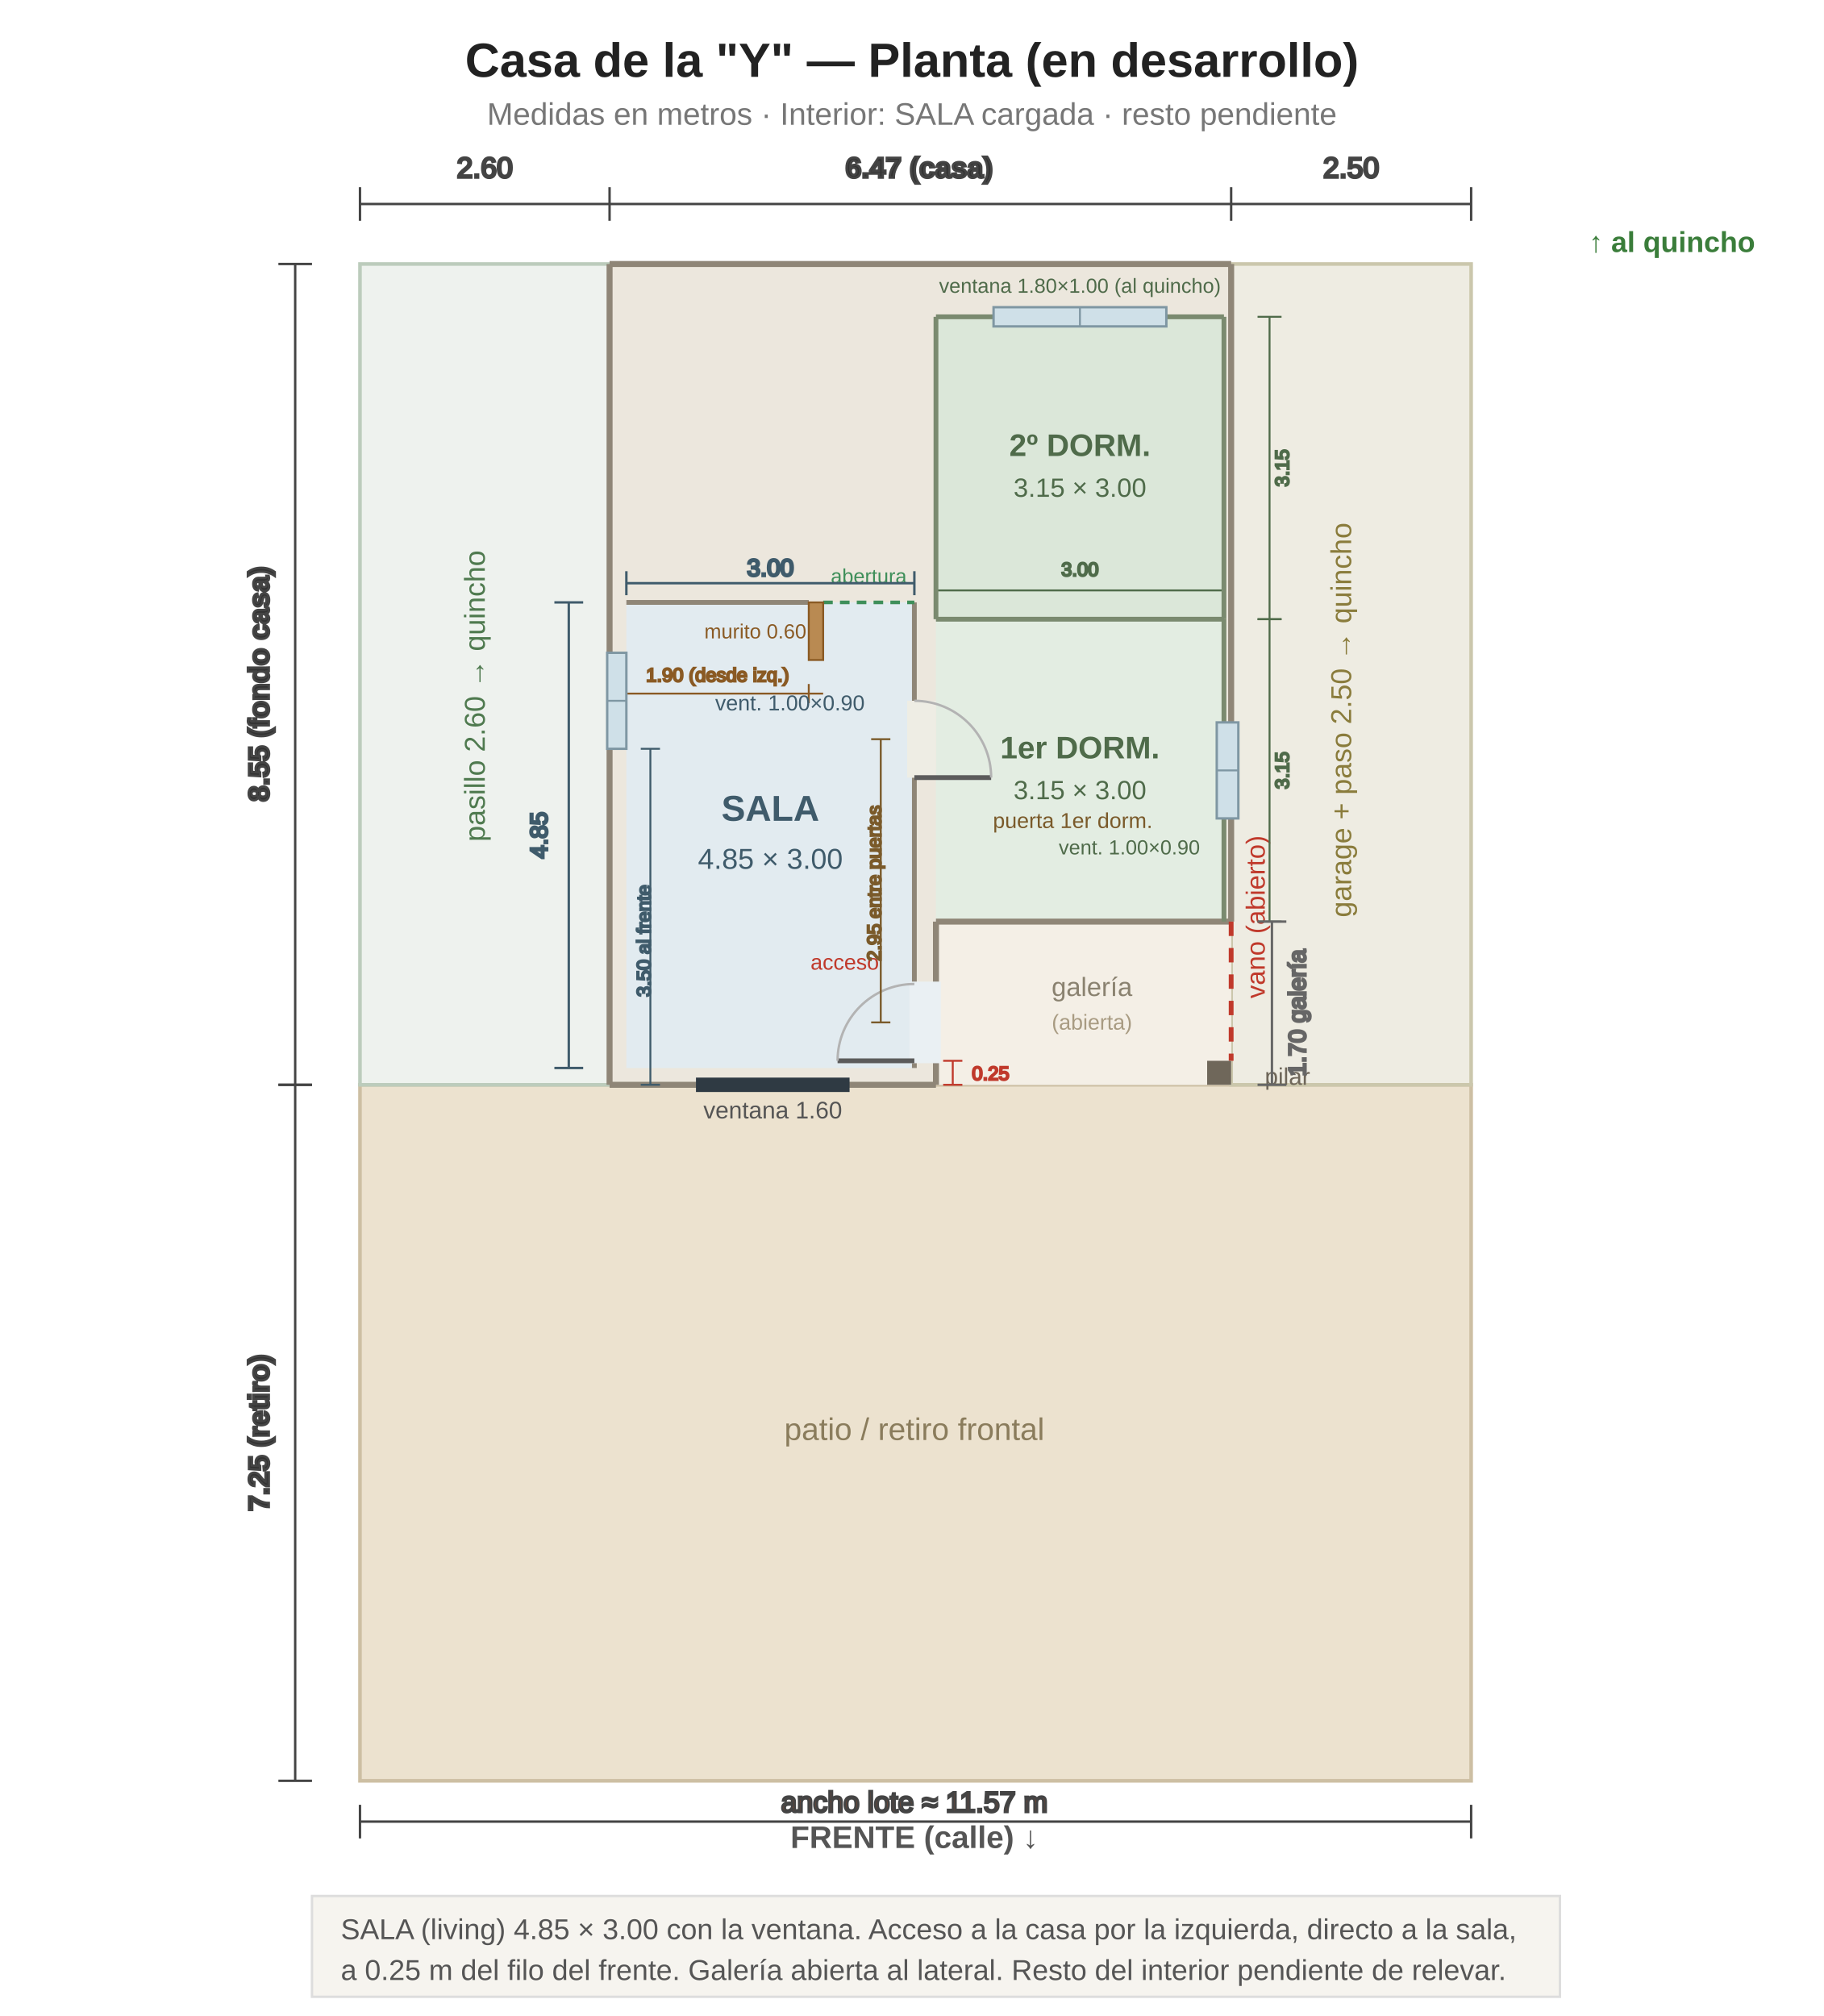
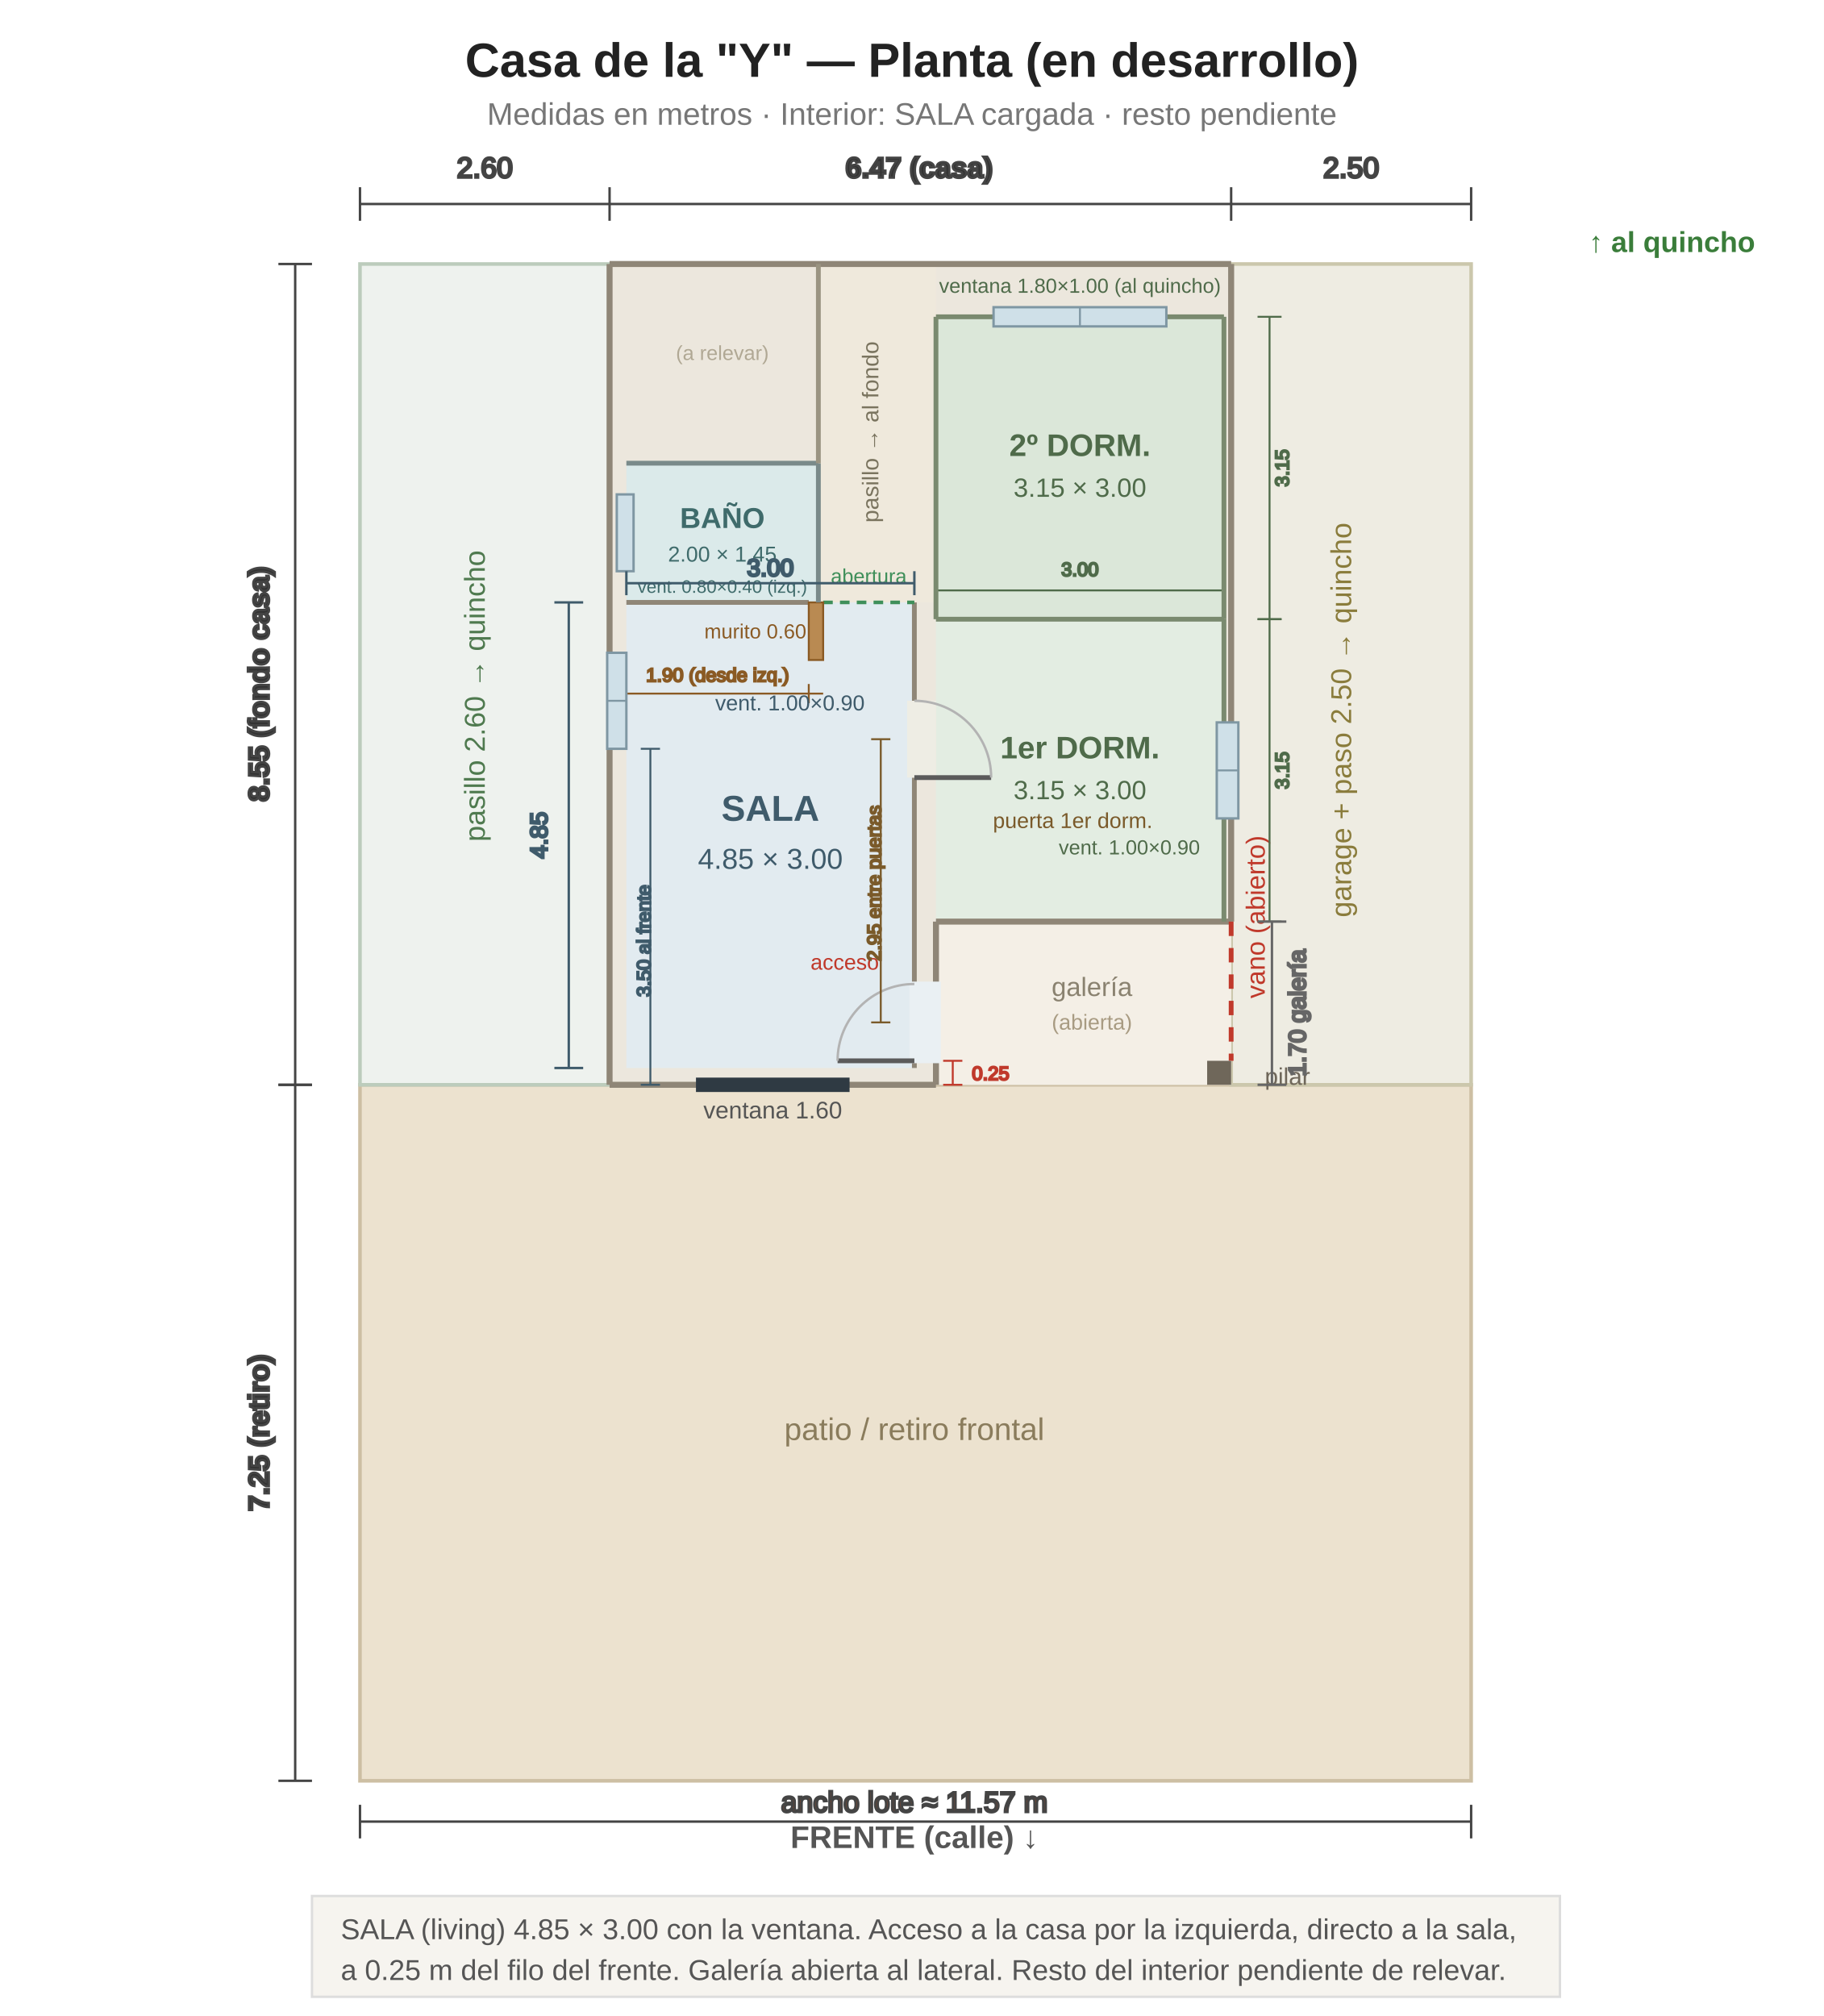
<svg xmlns="http://www.w3.org/2000/svg" viewBox="0 0 760 840" font-family="Arial, Helvetica, sans-serif">
  <rect x="0" y="0" width="760" height="840" fill="#ffffff" />
  <text x="380" y="32" text-anchor="middle" font-size="20" font-weight="bold" fill="#222">Casa de la "Y" — Planta (en desarrollo)</text>
  <text x="380" y="52" text-anchor="middle" font-size="13" fill="#777">Medidas en metros · Interior: SALA cargada · resto pendiente</text>
  <text x="662" y="105" font-size="12" fill="#3a7d3a" font-weight="bold">↑ al quincho</text>
  <rect x="150" y="452" width="463" height="290" fill="#ece2cf" stroke="#cdbfa3" stroke-width="1.5" />
  <text x="381" y="600" text-anchor="middle" font-size="13" fill="#8a7c5c">patio / retiro frontal</text>
  <rect x="150" y="110" width="104" height="342" fill="#eef2ee" stroke="#bcccbc" stroke-width="1.5" />
  <text x="202" y="290" text-anchor="middle" font-size="12" fill="#4f7a4f" transform="rotate(-90 202 290)">pasillo 2.60 → quincho</text>
  <rect x="513" y="110" width="100" height="342" fill="#eeece2" stroke="#cbc7ac" stroke-width="1.5" />
  <text x="563" y="300" text-anchor="middle" font-size="12" fill="#8a7c3c" transform="rotate(-90 563 300)">garage + paso 2.50 → quincho</text>
  <rect x="254" y="110" width="259" height="342" fill="#ece7dd" />
  <rect x="390" y="384" width="123" height="68" fill="#f4efe6" />
  <rect x="261" y="251" width="120" height="194" fill="#e2ebf0" />
  <rect x="390" y="258" width="120" height="126" fill="#e3ede2" />
  <rect x="390" y="132" width="120" height="126" fill="#dbe7d9" />
+   <rect x="261" y="193" width="80" height="58" fill="#dbeaea" />
+   <rect x="341" y="110" width="49" height="141" fill="#efe9dc" />
  <g stroke="#8f8677" stroke-width="2.5" fill="none">
    <line x1="254" y1="110" x2="254" y2="452" />
    <line x1="254" y1="110" x2="513" y2="110" />
    <line x1="513" y1="110" x2="513" y2="384" />
    <line x1="390" y1="384" x2="513" y2="384" />
    <line x1="390" y1="384" x2="390" y2="452" />
    <line x1="254" y1="452" x2="390" y2="452" />
  </g>
  <g stroke="#8f8677" stroke-width="2" fill="none">
    <line x1="381" y1="251" x2="381" y2="292" />
    <line x1="381" y1="324" x2="381" y2="445" />
    <line x1="261" y1="251" x2="337" y2="251" />
  </g>
  <line x1="513" y1="384" x2="513" y2="442" stroke="#c0392b" stroke-width="2" stroke-dasharray="6 5" />
  <text x="527" y="416" font-size="11" fill="#c0392b" transform="rotate(-90 527 416)">vano (abierto)</text>
  <rect x="503" y="442" width="10" height="10" fill="#6f675a" />
  <text x="527" y="452" font-size="10" fill="#6f675a">pilar</text>
  <rect x="290" y="449" width="64" height="6" fill="#2f3a43" />
  <text x="322" y="466" text-anchor="middle" font-size="10" fill="#555">ventana 1.60</text>
  <text x="321" y="342" text-anchor="middle" font-size="15" font-weight="bold" fill="#3f5b6b">SALA</text>
  <text x="321" y="362" text-anchor="middle" font-size="12" fill="#3f5b6b">4.85 × 3.00</text>
  <line x1="343" y1="251" x2="381" y2="251" stroke="#3f8f5a" stroke-width="1.5" stroke-dasharray="4 3" />
  <text x="362" y="243" text-anchor="middle" font-size="8.5" fill="#3f8f5a">abertura</text>
  <rect x="337" y="251" width="6" height="24" fill="#b98a52" stroke="#8a5a24" stroke-width="0.8" />
  <text x="336" y="266" text-anchor="end" font-size="8.5" fill="#8a5a24">murito 0.60</text>
  <g stroke="#8a5a24" stroke-width="0.8" fill="#8a5a24" font-size="8">
    <line x1="261" y1="289" x2="343" y2="289" />
    <line x1="261" y1="285" x2="261" y2="293" />
    <line x1="337" y1="285" x2="337" y2="293" />
    <text x="299" y="284" text-anchor="middle">1.90 (desde izq.)</text>
  </g>
  <rect x="253" y="272" width="8" height="40" fill="#cfe0e8" stroke="#7f97a3" stroke-width="1" />
  <line x1="253" y1="292" x2="261" y2="292" stroke="#7f97a3" stroke-width="0.8" />
  <text x="298" y="296" font-size="9" fill="#3f5b6b">vent. 1.00×0.90</text>
  <g stroke="#3f5b6b" stroke-width="0.8" fill="#3f5b6b" font-size="8">
    <line x1="271" y1="312" x2="271" y2="452" />
    <line x1="267" y1="312" x2="275" y2="312" />
    <line x1="267" y1="452" x2="275" y2="452" />
    <text x="271" y="392" text-anchor="middle" transform="rotate(-90 271 392)">3.50 al frente</text>
  </g>
  <text x="455" y="415" text-anchor="middle" font-size="11" fill="#8a8270">galería</text>
  <text x="455" y="429" text-anchor="middle" font-size="9" fill="#a89b82">(abierta)</text>
  <rect x="379" y="409" width="13" height="34" fill="#eaf0f3" />
  <line x1="381" y1="442" x2="349" y2="442" stroke="#5b5b5b" stroke-width="2" />
  <path d="M349,442 A 32 32 0 0 1 381,410" fill="none" stroke="#b3b3b3" stroke-width="1" />
  <text x="352" y="404" text-anchor="middle" font-size="9" fill="#c0392b">acceso</text>
  <g stroke="#c0392b" stroke-width="0.8" fill="#c0392b" font-size="8">
    <line x1="397" y1="442" x2="397" y2="452" />
    <line x1="393" y1="442" x2="401" y2="442" />
    <line x1="393" y1="452" x2="401" y2="452" />
    <text x="405" y="450" text-anchor="start">0.25</text>
  </g>
  <rect x="378" y="292" width="12" height="32" fill="#eeede4" />
  <line x1="381" y1="324" x2="413" y2="324" stroke="#5b5b5b" stroke-width="2" />
  <path d="M413,324 A 32 32 0 0 0 381,292" fill="none" stroke="#b3b3b3" stroke-width="1" />
  <text x="447" y="345" text-anchor="middle" font-size="9" fill="#7a5a2a">puerta 1er dorm.</text>
  <g stroke="#7a5a2a" stroke-width="0.8" fill="#7a5a2a" font-size="8">
    <line x1="367" y1="308" x2="367" y2="426" />
    <line x1="363" y1="308" x2="371" y2="308" />
    <line x1="363" y1="426" x2="371" y2="426" />
    <text x="367" y="368" text-anchor="middle" transform="rotate(-90 367 368)">2.95 entre puertas</text>
  </g>
  <g stroke="#7a8a6f" stroke-width="2" fill="none">
    <line x1="390" y1="258" x2="510" y2="258" />
    <line x1="510" y1="258" x2="510" y2="384" />
  </g>
  <rect x="507" y="301" width="9" height="40" fill="#cfe0e8" stroke="#7f97a3" stroke-width="1" />
  <line x1="507" y1="321" x2="516" y2="321" stroke="#7f97a3" stroke-width="0.8" />
  <text x="500" y="356" text-anchor="end" font-size="8.5" fill="#4f6b4a">vent. 1.00×0.90</text>
  <text x="450" y="316" text-anchor="middle" font-size="13" font-weight="bold" fill="#4f6b4a">1er DORM.</text>
  <text x="450" y="333" text-anchor="middle" font-size="11" fill="#4f6b4a">3.15 × 3.00</text>
  <g stroke="#4f6b4a" stroke-width="0.8" fill="#4f6b4a" font-size="8">
    <line x1="524" y1="258" x2="534" y2="258" />
    <line x1="524" y1="384" x2="534" y2="384" />
    <line x1="529" y1="258" x2="529" y2="384" />
    <text x="537" y="321" text-anchor="middle" transform="rotate(-90 537 321)">3.15</text>
    <line x1="390" y1="250" x2="390" y2="242" />
    <line x1="510" y1="250" x2="510" y2="242" />
    <line x1="390" y1="246" x2="510" y2="246" />
    <text x="450" y="240" text-anchor="middle">3.00</text>
  </g>
  <g stroke="#7a8a6f" stroke-width="2" fill="none">
    <line x1="390" y1="132" x2="510" y2="132" />
    <line x1="390" y1="132" x2="390" y2="258" />
    <line x1="510" y1="132" x2="510" y2="258" />
  </g>
  <rect x="414" y="128" width="72" height="8" fill="#cfe0e8" stroke="#7f97a3" stroke-width="1" />
  <line x1="450" y1="128" x2="450" y2="136" stroke="#7f97a3" stroke-width="0.8" />
  <text x="450" y="122" text-anchor="middle" font-size="8.5" fill="#4f6b4a">ventana 1.80×1.00 (al quincho)</text>
  <text x="450" y="190" text-anchor="middle" font-size="13" font-weight="bold" fill="#4f6b4a">2º DORM.</text>
  <text x="450" y="207" text-anchor="middle" font-size="11" fill="#4f6b4a">3.15 × 3.00</text>
  <g stroke="#4f6b4a" stroke-width="0.8" fill="#4f6b4a" font-size="8">
    <line x1="524" y1="132" x2="534" y2="132" />
    <line x1="524" y1="258" x2="534" y2="258" />
    <line x1="529" y1="132" x2="529" y2="258" />
    <text x="537" y="195" text-anchor="middle" transform="rotate(-90 537 195)">3.15</text>
  </g>
+   <g stroke="#7a8a8a" stroke-width="2" fill="none">
+     <line x1="261" y1="193" x2="341" y2="193" />
+     <line x1="341" y1="193" x2="341" y2="251" />
+   </g>
+   <rect x="257" y="206" width="7" height="32" fill="#cfe0e8" stroke="#7f97a3" stroke-width="1" />
+   <text x="301" y="220" text-anchor="middle" font-size="12" font-weight="bold" fill="#3f6b6b">BAÑO</text>
+   <text x="301" y="234" text-anchor="middle" font-size="9" fill="#3f6b6b">2.00 × 1.45</text>
+   <text x="301" y="247" text-anchor="middle" font-size="7.5" fill="#3f6b6b">vent. 0.80×0.40 (izq.)</text>
+   <g stroke="#9a9482" stroke-width="2" fill="none">
+     <line x1="341" y1="110" x2="341" y2="193" />
+   </g>
+   <text x="366" y="180" text-anchor="middle" font-size="9.5" fill="#7a745f" transform="rotate(-90 366 180)">pasillo → al fondo</text>
+   <text x="301" y="150" text-anchor="middle" font-size="8.5" fill="#b0a894">(a relevar)</text>
  <text x="381" y="770" text-anchor="middle" font-size="13" fill="#555" font-weight="bold">FRENTE (calle) ↓</text>
  <g stroke="#444" stroke-width="1" fill="#333" font-size="12">
    <line x1="150" y1="92" x2="150" y2="78" />
    <line x1="254" y1="92" x2="254" y2="78" />
    <line x1="513" y1="92" x2="513" y2="78" />
    <line x1="613" y1="92" x2="613" y2="78" />
    <line x1="150" y1="85" x2="254" y2="85" />
    <line x1="254" y1="85" x2="513" y2="85" />
    <line x1="513" y1="85" x2="613" y2="85" />
    <text x="202" y="74" text-anchor="middle">2.60</text>
    <text x="383" y="74" text-anchor="middle" font-weight="bold">6.47 (casa)</text>
    <text x="563" y="74" text-anchor="middle">2.50</text>
  </g>
  <g stroke="#444" stroke-width="1" fill="#333" font-size="12">
    <line x1="130" y1="110" x2="116" y2="110" />
    <line x1="130" y1="452" x2="116" y2="452" />
    <line x1="123" y1="110" x2="123" y2="452" />
    <text x="112" y="285" text-anchor="middle" font-weight="bold" transform="rotate(-90 112 285)">8.55 (fondo casa)</text>
    <line x1="130" y1="452" x2="116" y2="452" />
    <line x1="130" y1="742" x2="116" y2="742" />
    <line x1="123" y1="452" x2="123" y2="742" />
    <text x="112" y="597" text-anchor="middle" font-weight="bold" transform="rotate(-90 112 597)">7.25 (retiro)</text>
  </g>
  <g stroke="#3f5b6b" stroke-width="1" fill="#3f5b6b" font-size="10">
    <line x1="243" y1="251" x2="231" y2="251" />
    <line x1="243" y1="445" x2="231" y2="445" />
    <line x1="237" y1="251" x2="237" y2="445" />
    <text x="228" y="348" text-anchor="middle" transform="rotate(-90 228 348)">4.85</text>
  </g>
  <g stroke="#3f5b6b" stroke-width="1" fill="#3f5b6b" font-size="10">
    <line x1="261" y1="238" x2="261" y2="248" />
    <line x1="381" y1="238" x2="381" y2="248" />
    <line x1="261" y1="243" x2="381" y2="243" />
    <text x="321" y="240" text-anchor="middle">3.00</text>
  </g>
  <g stroke="#666" stroke-width="1" fill="#666" font-size="10">
    <line x1="524" y1="384" x2="536" y2="384" />
    <line x1="524" y1="452" x2="536" y2="452" />
    <line x1="530" y1="384" x2="530" y2="452" />
    <text x="544" y="422" text-anchor="middle" transform="rotate(-90 544 422)">1.70 galería</text>
  </g>
  <g stroke="#444" stroke-width="1" fill="#333" font-size="12">
    <line x1="150" y1="752" x2="150" y2="766" />
    <line x1="613" y1="752" x2="613" y2="766" />
    <line x1="150" y1="759" x2="613" y2="759" />
    <text x="381" y="755" text-anchor="middle" fill="#a8461f">ancho lote ≈ 11.57 m</text>
  </g>
  <g font-size="12" fill="#555">
    <rect x="130" y="790" width="520" height="42" fill="#f6f4ef" stroke="#ddd" />
    <text x="142" y="808">SALA (living) 4.85 × 3.00 con la ventana. Acceso a la casa por la izquierda, directo a la sala,</text>
    <text x="142" y="825">a 0.25 m del filo del frente. Galería abierta al lateral. Resto del interior pendiente de relevar.</text>
  </g>
</svg>
